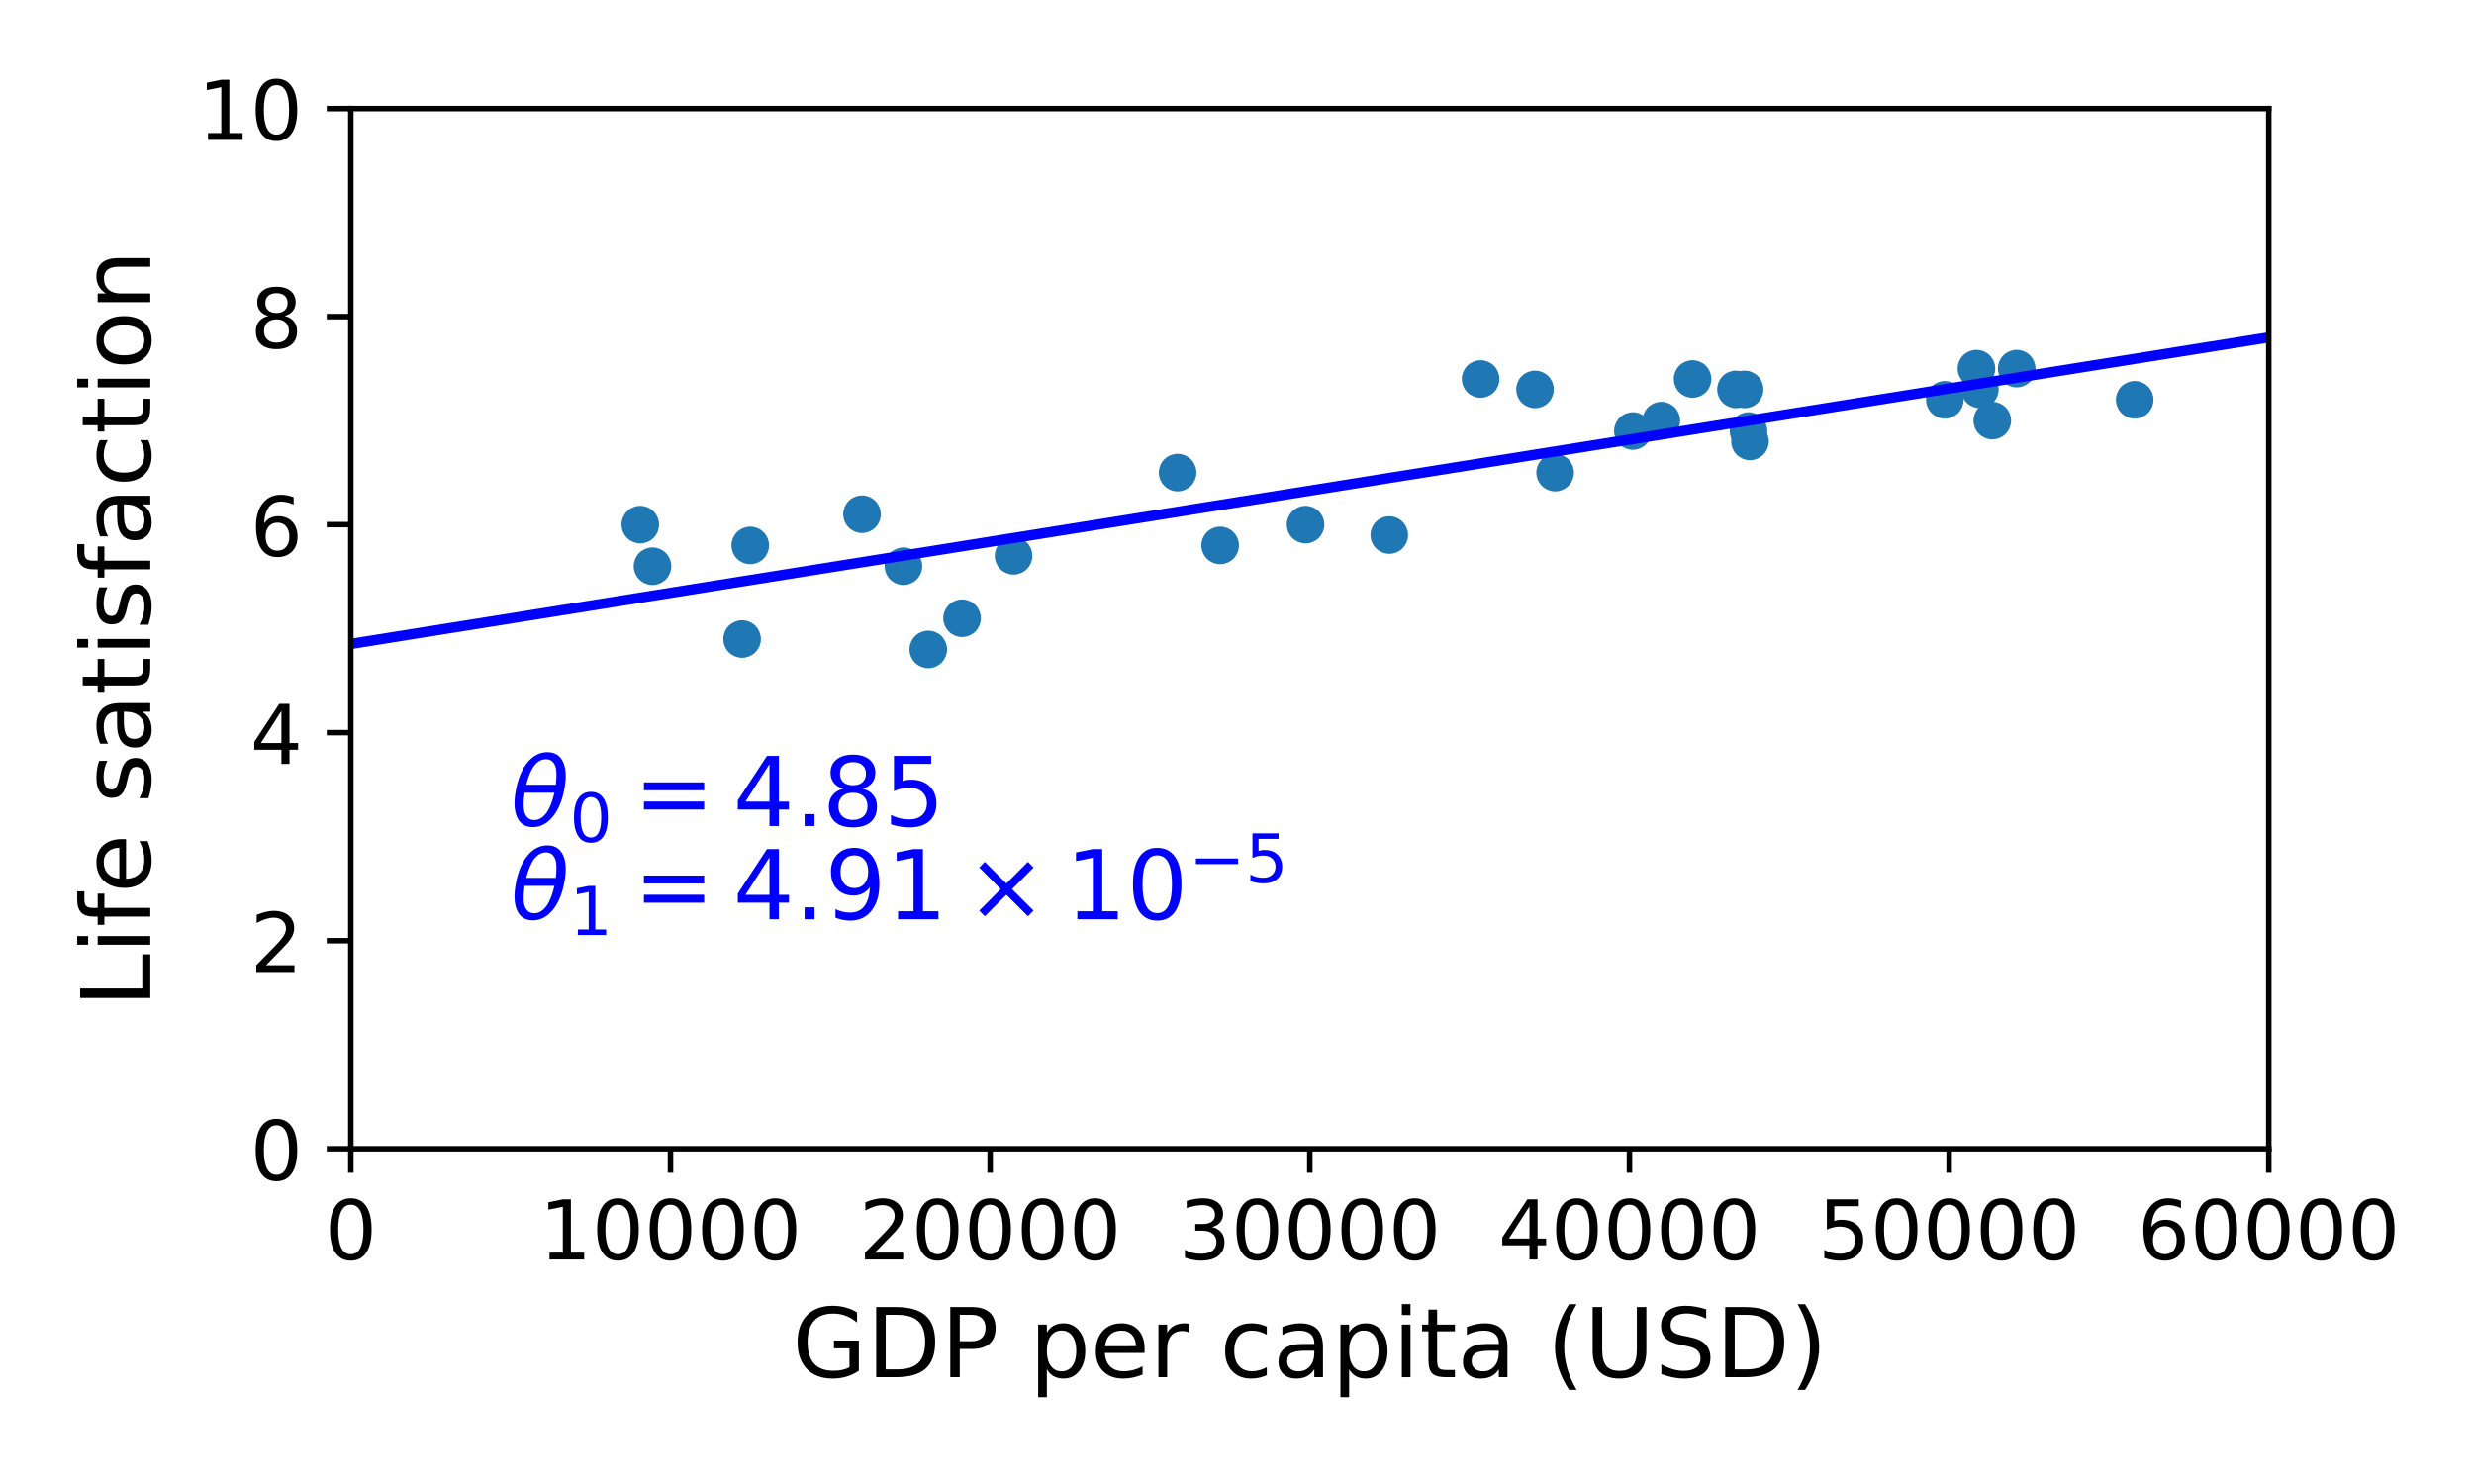
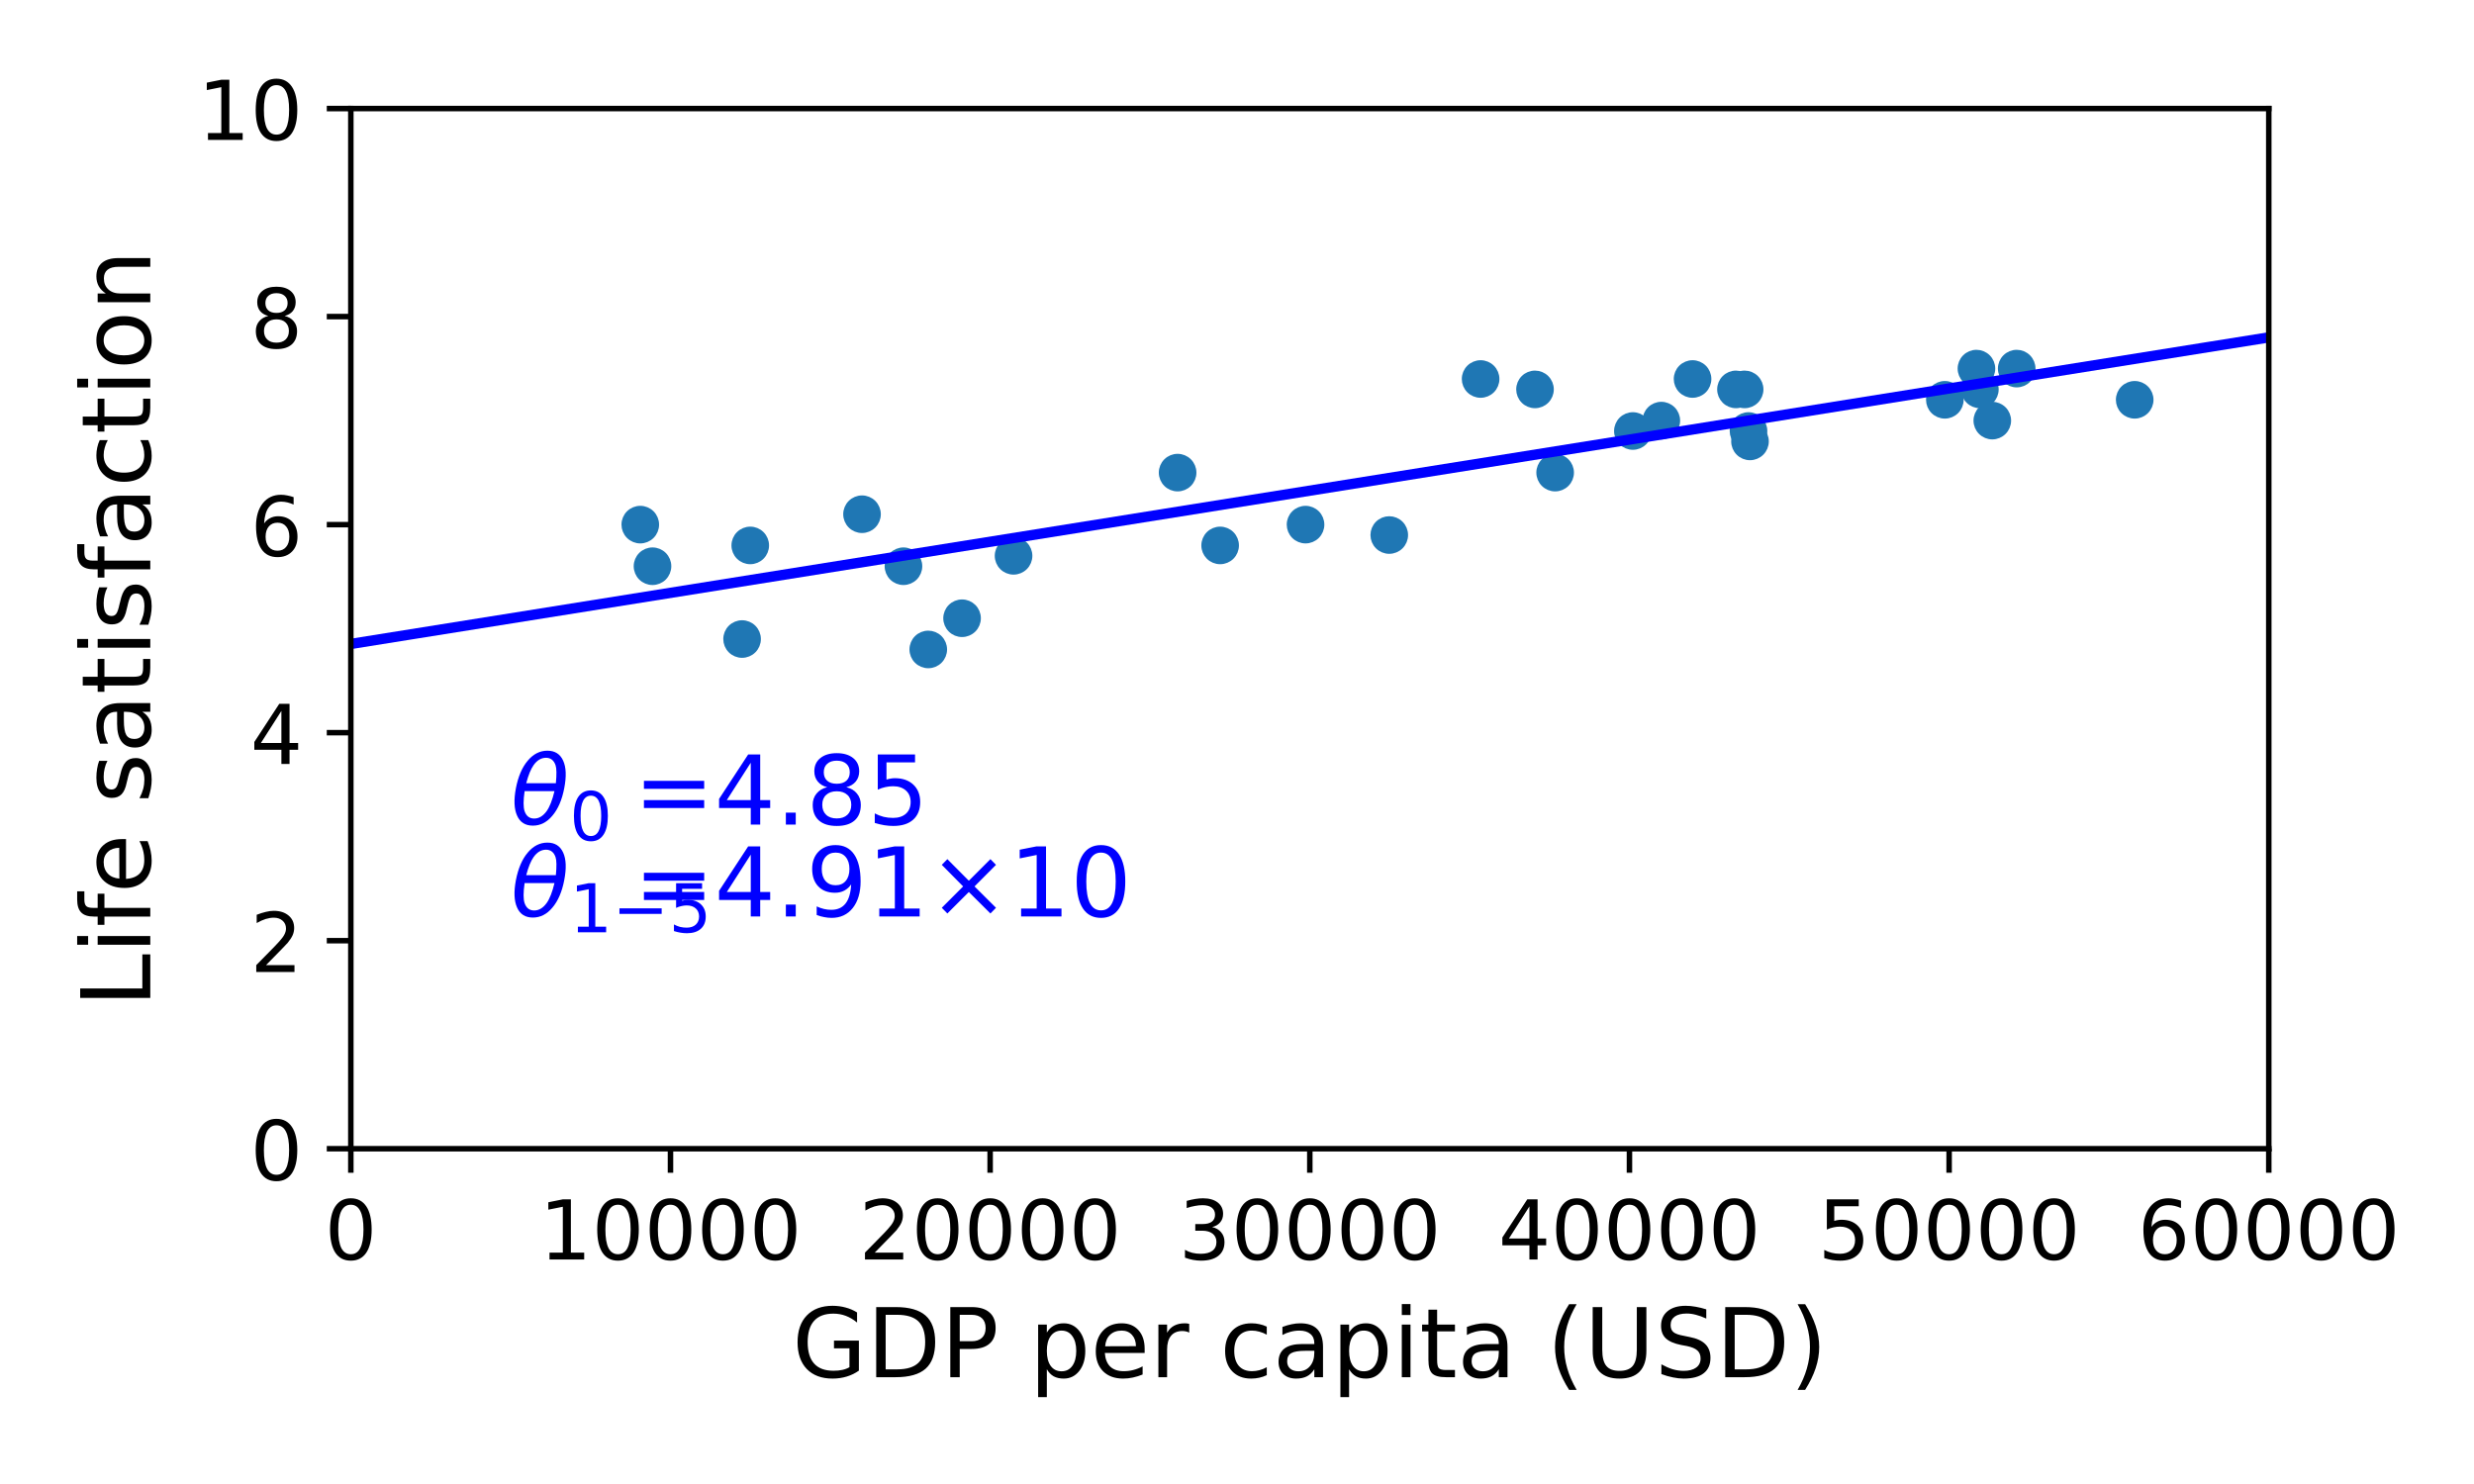
<svg xmlns="http://www.w3.org/2000/svg" xmlns:xlink="http://www.w3.org/1999/xlink" height="216pt" version="1.1" viewBox="0 0 360 216" width="360pt">
  <defs>
    <style type="text/css">
*{stroke-linecap:butt;stroke-linejoin:round;}
  </style>
  </defs>
  <g id="figure_1">
    <g id="patch_1">
      <path d="M 0 216  L 360 216  L 360 0  L 0 0  z " style="fill:#ffffff;" />
    </g>
    <g id="axes_1">
      <g id="patch_2">
        <path d="M 51.05 167.2  L 330.137 167.2  L 330.137 15.8  L 51.05 15.8  z " style="fill:#ffffff;" />
      </g>
      <g id="PathCollection_1">
        <defs>
-           <path d="M 0 2.236  C 0.593 2.236 1.162 2 1.581 1.581  C 2 1.162 2.236 0.593 2.236 0  C 2.236 -0.593 2 -1.162 1.581 -1.581  C 1.162 -2 0.593 -2.236 0 -2.236  C -0.593 -2.236 -1.162 -2 -1.581 -1.581  C -2 -1.162 -2.236 -0.593 -2.236 0  C -2.236 0.593 -2 1.162 -1.581 1.581  C -1.162 2 -0.593 2.236 0 2.236  z " id="m00e313c23a" style="stroke:#1f77b4;" />
+           <path d="M 0 2.236  C 0.593 2.236 1.162 2 1.581 1.581  C 2 1.162 2.236 0.593 2.236 0  C 2.236 -0.593 2 -1.162 1.581 -1.581  C 1.162 -2 0.593 -2.236 0 -2.236  C -0.593 -2.236 -1.162 -2 -1.581 -1.581  C -2 -1.162 -2.236 -0.593 -2.236 0  C -2.236 0.593 -2 1.162 -1.581 1.581  C -1.162 2 -0.593 2.236 0 2.236  z " id="mfdd618df18" style="stroke:#1f77b4;" />
        </defs>
-         <g clip-path="url(#pa7d117c44f)">
-           <use style="fill:#1f77b4;stroke:#1f77b4;" x="93.169" xlink:href="#m00e313c23a" y="76.36" />
-           <use style="fill:#1f77b4;stroke:#1f77b4;" x="94.948" xlink:href="#m00e313c23a" y="82.416" />
-           <use style="fill:#1f77b4;stroke:#1f77b4;" x="107.983" xlink:href="#m00e313c23a" y="93.014" />
-           <use style="fill:#1f77b4;stroke:#1f77b4;" x="109.172" xlink:href="#m00e313c23a" y="79.388" />
-           <use style="fill:#1f77b4;stroke:#1f77b4;" x="125.435" xlink:href="#m00e313c23a" y="74.846" />
-           <use style="fill:#1f77b4;stroke:#1f77b4;" x="131.465" xlink:href="#m00e313c23a" y="82.416" />
-           <use style="fill:#1f77b4;stroke:#1f77b4;" x="135.075" xlink:href="#m00e313c23a" y="94.528" />
-           <use style="fill:#1f77b4;stroke:#1f77b4;" x="139.993" xlink:href="#m00e313c23a" y="89.986" />
-           <use style="fill:#1f77b4;stroke:#1f77b4;" x="147.486" xlink:href="#m00e313c23a" y="80.902" />
-           <use style="fill:#1f77b4;stroke:#1f77b4;" x="171.359" xlink:href="#m00e313c23a" y="68.79" />
-           <use style="fill:#1f77b4;stroke:#1f77b4;" x="177.547" xlink:href="#m00e313c23a" y="79.388" />
-           <use style="fill:#1f77b4;stroke:#1f77b4;" x="189.973" xlink:href="#m00e313c23a" y="76.36" />
-           <use style="fill:#1f77b4;stroke:#1f77b4;" x="202.155" xlink:href="#m00e313c23a" y="77.874" />
-           <use style="fill:#1f77b4;stroke:#1f77b4;" x="215.448" xlink:href="#m00e313c23a" y="55.164" />
-           <use style="fill:#1f77b4;stroke:#1f77b4;" x="223.363" xlink:href="#m00e313c23a" y="56.678" />
-           <use style="fill:#1f77b4;stroke:#1f77b4;" x="226.294" xlink:href="#m00e313c23a" y="68.79" />
-           <use style="fill:#1f77b4;stroke:#1f77b4;" x="237.604" xlink:href="#m00e313c23a" y="62.734" />
-           <use style="fill:#1f77b4;stroke:#1f77b4;" x="241.744" xlink:href="#m00e313c23a" y="61.22" />
-           <use style="fill:#1f77b4;stroke:#1f77b4;" x="246.29" xlink:href="#m00e313c23a" y="55.164" />
-           <use style="fill:#1f77b4;stroke:#1f77b4;" x="252.607" xlink:href="#m00e313c23a" y="56.678" />
-           <use style="fill:#1f77b4;stroke:#1f77b4;" x="253.868" xlink:href="#m00e313c23a" y="56.678" />
-           <use style="fill:#1f77b4;stroke:#1f77b4;" x="254.431" xlink:href="#m00e313c23a" y="62.734" />
-           <use style="fill:#1f77b4;stroke:#1f77b4;" x="254.648" xlink:href="#m00e313c23a" y="64.248" />
-           <use style="fill:#1f77b4;stroke:#1f77b4;" x="283.001" xlink:href="#m00e313c23a" y="58.192" />
-           <use style="fill:#1f77b4;stroke:#1f77b4;" x="287.598" xlink:href="#m00e313c23a" y="53.65" />
-           <use style="fill:#1f77b4;stroke:#1f77b4;" x="288.097" xlink:href="#m00e313c23a" y="56.678" />
-           <use style="fill:#1f77b4;stroke:#1f77b4;" x="289.906" xlink:href="#m00e313c23a" y="61.22" />
-           <use style="fill:#1f77b4;stroke:#1f77b4;" x="293.457" xlink:href="#m00e313c23a" y="53.65" />
-           <use style="fill:#1f77b4;stroke:#1f77b4;" x="310.626" xlink:href="#m00e313c23a" y="58.192" />
+         <g clip-path="url(#pe8744fb263)">
+           <use style="fill:#1f77b4;stroke:#1f77b4;" x="93.169" xlink:href="#mfdd618df18" y="76.36" />
+           <use style="fill:#1f77b4;stroke:#1f77b4;" x="94.948" xlink:href="#mfdd618df18" y="82.416" />
+           <use style="fill:#1f77b4;stroke:#1f77b4;" x="107.983" xlink:href="#mfdd618df18" y="93.014" />
+           <use style="fill:#1f77b4;stroke:#1f77b4;" x="109.172" xlink:href="#mfdd618df18" y="79.388" />
+           <use style="fill:#1f77b4;stroke:#1f77b4;" x="125.435" xlink:href="#mfdd618df18" y="74.846" />
+           <use style="fill:#1f77b4;stroke:#1f77b4;" x="131.465" xlink:href="#mfdd618df18" y="82.416" />
+           <use style="fill:#1f77b4;stroke:#1f77b4;" x="135.075" xlink:href="#mfdd618df18" y="94.528" />
+           <use style="fill:#1f77b4;stroke:#1f77b4;" x="139.993" xlink:href="#mfdd618df18" y="89.986" />
+           <use style="fill:#1f77b4;stroke:#1f77b4;" x="147.486" xlink:href="#mfdd618df18" y="80.902" />
+           <use style="fill:#1f77b4;stroke:#1f77b4;" x="171.359" xlink:href="#mfdd618df18" y="68.79" />
+           <use style="fill:#1f77b4;stroke:#1f77b4;" x="177.547" xlink:href="#mfdd618df18" y="79.388" />
+           <use style="fill:#1f77b4;stroke:#1f77b4;" x="189.973" xlink:href="#mfdd618df18" y="76.36" />
+           <use style="fill:#1f77b4;stroke:#1f77b4;" x="202.155" xlink:href="#mfdd618df18" y="77.874" />
+           <use style="fill:#1f77b4;stroke:#1f77b4;" x="215.448" xlink:href="#mfdd618df18" y="55.164" />
+           <use style="fill:#1f77b4;stroke:#1f77b4;" x="223.363" xlink:href="#mfdd618df18" y="56.678" />
+           <use style="fill:#1f77b4;stroke:#1f77b4;" x="226.294" xlink:href="#mfdd618df18" y="68.79" />
+           <use style="fill:#1f77b4;stroke:#1f77b4;" x="237.604" xlink:href="#mfdd618df18" y="62.734" />
+           <use style="fill:#1f77b4;stroke:#1f77b4;" x="241.744" xlink:href="#mfdd618df18" y="61.22" />
+           <use style="fill:#1f77b4;stroke:#1f77b4;" x="246.29" xlink:href="#mfdd618df18" y="55.164" />
+           <use style="fill:#1f77b4;stroke:#1f77b4;" x="252.607" xlink:href="#mfdd618df18" y="56.678" />
+           <use style="fill:#1f77b4;stroke:#1f77b4;" x="253.868" xlink:href="#mfdd618df18" y="56.678" />
+           <use style="fill:#1f77b4;stroke:#1f77b4;" x="254.431" xlink:href="#mfdd618df18" y="62.734" />
+           <use style="fill:#1f77b4;stroke:#1f77b4;" x="254.648" xlink:href="#mfdd618df18" y="64.248" />
+           <use style="fill:#1f77b4;stroke:#1f77b4;" x="283.001" xlink:href="#mfdd618df18" y="58.192" />
+           <use style="fill:#1f77b4;stroke:#1f77b4;" x="287.598" xlink:href="#mfdd618df18" y="53.65" />
+           <use style="fill:#1f77b4;stroke:#1f77b4;" x="288.097" xlink:href="#mfdd618df18" y="56.678" />
+           <use style="fill:#1f77b4;stroke:#1f77b4;" x="289.906" xlink:href="#mfdd618df18" y="61.22" />
+           <use style="fill:#1f77b4;stroke:#1f77b4;" x="293.457" xlink:href="#mfdd618df18" y="53.65" />
+           <use style="fill:#1f77b4;stroke:#1f77b4;" x="310.626" xlink:href="#mfdd618df18" y="58.192" />
        </g>
      </g>
      <g id="matplotlib.axis_1">
        <g id="xtick_1">
          <g id="line2d_1">
            <defs>
-               <path d="M 0 0  L 0 3.5  " id="m5ee399d7d0" style="stroke:#000000;stroke-width:0.8;" />
+               <path d="M 0 0  L 0 3.5  " id="m1c83224bee" style="stroke:#000000;stroke-width:0.8;" />
            </defs>
            <g>
-               <use style="stroke:#000000;stroke-width:0.8;" x="51.05" xlink:href="#m5ee399d7d0" y="167.2" />
+               <use style="stroke:#000000;stroke-width:0.8;" x="51.05" xlink:href="#m1c83224bee" y="167.2" />
            </g>
          </g>
          <g id="text_1">
-             <defs>
-               <path d="M 31.781 66.406  Q 24.172 66.406 20.328 58.906  Q 16.5 51.422 16.5 36.375  Q 16.5 21.391 20.328 13.891  Q 24.172 6.391 31.781 6.391  Q 39.453 6.391 43.281 13.891  Q 47.125 21.391 47.125 36.375  Q 47.125 51.422 43.281 58.906  Q 39.453 66.406 31.781 66.406  z M 31.781 74.219  Q 44.047 74.219 50.516 64.516  Q 56.984 54.828 56.984 36.375  Q 56.984 17.969 50.516 8.266  Q 44.047 -1.422 31.781 -1.422  Q 19.531 -1.422 13.062 8.266  Q 6.594 17.969 6.594 36.375  Q 6.594 54.828 13.062 64.516  Q 19.531 74.219 31.781 74.219  z " id="DejaVuSans-48" />
-             </defs>
-             <g transform="translate(47.2325 183.3181)scale(0.12 -0.12)">
-               <use xlink:href="#DejaVuSans-48" />
-             </g>
+             <text style="font-family:DejaVu Sans;font-size:12px;font-style:normal;font-weight:normal;text-anchor:middle;" transform="rotate(-0, 51.05, 183.3181)" x="51.05" y="183.318">0</text>
          </g>
        </g>
        <g id="xtick_2">
          <g id="line2d_2">
            <g>
-               <use style="stroke:#000000;stroke-width:0.8;" x="97.565" xlink:href="#m5ee399d7d0" y="167.2" />
+               <use style="stroke:#000000;stroke-width:0.8;" x="97.565" xlink:href="#m1c83224bee" y="167.2" />
            </g>
          </g>
          <g id="text_2">
-             <defs>
-               <path d="M 12.406 8.297  L 28.516 8.297  L 28.516 63.922  L 10.984 60.406  L 10.984 69.391  L 28.422 72.906  L 38.281 72.906  L 38.281 8.297  L 54.391 8.297  L 54.391 0  L 12.406 0  z " id="DejaVuSans-49" />
-             </defs>
-             <g transform="translate(78.47708 183.3181)scale(0.12 -0.12)">
-               <use xlink:href="#DejaVuSans-49" />
-               <use x="63.623" xlink:href="#DejaVuSans-48" />
-               <use x="127.246" xlink:href="#DejaVuSans-48" />
-               <use x="190.869" xlink:href="#DejaVuSans-48" />
-               <use x="254.492" xlink:href="#DejaVuSans-48" />
-             </g>
+             <text style="font-family:DejaVu Sans;font-size:12px;font-style:normal;font-weight:normal;text-anchor:middle;" transform="rotate(-0, 97.56458, 183.3181)" x="97.565" y="183.318">10000</text>
          </g>
        </g>
        <g id="xtick_3">
          <g id="line2d_3">
            <g>
-               <use style="stroke:#000000;stroke-width:0.8;" x="144.079" xlink:href="#m5ee399d7d0" y="167.2" />
+               <use style="stroke:#000000;stroke-width:0.8;" x="144.079" xlink:href="#m1c83224bee" y="167.2" />
            </g>
          </g>
          <g id="text_3">
-             <defs>
-               <path d="M 19.188 8.297  L 53.609 8.297  L 53.609 0  L 7.328 0  L 7.328 8.297  Q 12.938 14.109 22.625 23.891  Q 32.328 33.688 34.812 36.531  Q 39.547 41.844 41.422 45.531  Q 43.312 49.219 43.312 52.781  Q 43.312 58.594 39.234 62.25  Q 35.156 65.922 28.609 65.922  Q 23.969 65.922 18.812 64.312  Q 13.672 62.703 7.812 59.422  L 7.812 69.391  Q 13.766 71.781 18.938 73  Q 24.125 74.219 28.422 74.219  Q 39.75 74.219 46.484 68.547  Q 53.219 62.891 53.219 53.422  Q 53.219 48.922 51.531 44.891  Q 49.859 40.875 45.406 35.406  Q 44.188 33.984 37.641 27.219  Q 31.109 20.453 19.188 8.297  z " id="DejaVuSans-50" />
-             </defs>
-             <g transform="translate(124.9917 183.3181)scale(0.12 -0.12)">
-               <use xlink:href="#DejaVuSans-50" />
-               <use x="63.623" xlink:href="#DejaVuSans-48" />
-               <use x="127.246" xlink:href="#DejaVuSans-48" />
-               <use x="190.869" xlink:href="#DejaVuSans-48" />
-               <use x="254.492" xlink:href="#DejaVuSans-48" />
-             </g>
+             <text style="font-family:DejaVu Sans;font-size:12px;font-style:normal;font-weight:normal;text-anchor:middle;" transform="rotate(-0, 144.0792, 183.3181)" x="144.079" y="183.318">20000</text>
          </g>
        </g>
        <g id="xtick_4">
          <g id="line2d_4">
            <g>
-               <use style="stroke:#000000;stroke-width:0.8;" x="190.594" xlink:href="#m5ee399d7d0" y="167.2" />
+               <use style="stroke:#000000;stroke-width:0.8;" x="190.594" xlink:href="#m1c83224bee" y="167.2" />
            </g>
          </g>
          <g id="text_4">
-             <defs>
-               <path d="M 40.578 39.312  Q 47.656 37.797 51.625 33  Q 55.609 28.219 55.609 21.188  Q 55.609 10.406 48.188 4.484  Q 40.766 -1.422 27.094 -1.422  Q 22.516 -1.422 17.656 -0.516  Q 12.797 0.391 7.625 2.203  L 7.625 11.719  Q 11.719 9.328 16.594 8.109  Q 21.484 6.891 26.812 6.891  Q 36.078 6.891 40.938 10.547  Q 45.797 14.203 45.797 21.188  Q 45.797 27.641 41.281 31.266  Q 36.766 34.906 28.719 34.906  L 20.219 34.906  L 20.219 43.016  L 29.109 43.016  Q 36.375 43.016 40.234 45.922  Q 44.094 48.828 44.094 54.297  Q 44.094 59.906 40.109 62.906  Q 36.141 65.922 28.719 65.922  Q 24.656 65.922 20.016 65.031  Q 15.375 64.156 9.812 62.312  L 9.812 71.094  Q 15.438 72.656 20.344 73.438  Q 25.25 74.219 29.594 74.219  Q 40.828 74.219 47.359 69.109  Q 53.906 64.016 53.906 55.328  Q 53.906 49.266 50.438 45.094  Q 46.969 40.922 40.578 39.312  z " id="DejaVuSans-51" />
-             </defs>
-             <g transform="translate(171.5062 183.3181)scale(0.12 -0.12)">
-               <use xlink:href="#DejaVuSans-51" />
-               <use x="63.623" xlink:href="#DejaVuSans-48" />
-               <use x="127.246" xlink:href="#DejaVuSans-48" />
-               <use x="190.869" xlink:href="#DejaVuSans-48" />
-               <use x="254.492" xlink:href="#DejaVuSans-48" />
-             </g>
+             <text style="font-family:DejaVu Sans;font-size:12px;font-style:normal;font-weight:normal;text-anchor:middle;" transform="rotate(-0, 190.5938, 183.3181)" x="190.594" y="183.318">30000</text>
          </g>
        </g>
        <g id="xtick_5">
          <g id="line2d_5">
            <g>
-               <use style="stroke:#000000;stroke-width:0.8;" x="237.108" xlink:href="#m5ee399d7d0" y="167.2" />
+               <use style="stroke:#000000;stroke-width:0.8;" x="237.108" xlink:href="#m1c83224bee" y="167.2" />
            </g>
          </g>
          <g id="text_5">
-             <defs>
-               <path d="M 37.797 64.312  L 12.891 25.391  L 37.797 25.391  z M 35.203 72.906  L 47.609 72.906  L 47.609 25.391  L 58.016 25.391  L 58.016 17.188  L 47.609 17.188  L 47.609 0  L 37.797 0  L 37.797 17.188  L 4.891 17.188  L 4.891 26.703  z " id="DejaVuSans-52" />
-             </defs>
-             <g transform="translate(218.0208 183.3181)scale(0.12 -0.12)">
-               <use xlink:href="#DejaVuSans-52" />
-               <use x="63.623" xlink:href="#DejaVuSans-48" />
-               <use x="127.246" xlink:href="#DejaVuSans-48" />
-               <use x="190.869" xlink:href="#DejaVuSans-48" />
-               <use x="254.492" xlink:href="#DejaVuSans-48" />
-             </g>
+             <text style="font-family:DejaVu Sans;font-size:12px;font-style:normal;font-weight:normal;text-anchor:middle;" transform="rotate(-0, 237.1083, 183.3181)" x="237.108" y="183.318">40000</text>
          </g>
        </g>
        <g id="xtick_6">
          <g id="line2d_6">
            <g>
-               <use style="stroke:#000000;stroke-width:0.8;" x="283.623" xlink:href="#m5ee399d7d0" y="167.2" />
+               <use style="stroke:#000000;stroke-width:0.8;" x="283.623" xlink:href="#m1c83224bee" y="167.2" />
            </g>
          </g>
          <g id="text_6">
-             <defs>
-               <path d="M 10.797 72.906  L 49.516 72.906  L 49.516 64.594  L 19.828 64.594  L 19.828 46.734  Q 21.969 47.469 24.109 47.828  Q 26.266 48.188 28.422 48.188  Q 40.625 48.188 47.75 41.5  Q 54.891 34.812 54.891 23.391  Q 54.891 11.625 47.562 5.094  Q 40.234 -1.422 26.906 -1.422  Q 22.312 -1.422 17.547 -0.641  Q 12.797 0.141 7.719 1.703  L 7.719 11.625  Q 12.109 9.234 16.797 8.062  Q 21.484 6.891 26.703 6.891  Q 35.156 6.891 40.078 11.328  Q 45.016 15.766 45.016 23.391  Q 45.016 31 40.078 35.438  Q 35.156 39.891 26.703 39.891  Q 22.75 39.891 18.812 39.016  Q 14.891 38.141 10.797 36.281  z " id="DejaVuSans-53" />
-             </defs>
-             <g transform="translate(264.5354 183.3181)scale(0.12 -0.12)">
-               <use xlink:href="#DejaVuSans-53" />
-               <use x="63.623" xlink:href="#DejaVuSans-48" />
-               <use x="127.246" xlink:href="#DejaVuSans-48" />
-               <use x="190.869" xlink:href="#DejaVuSans-48" />
-               <use x="254.492" xlink:href="#DejaVuSans-48" />
-             </g>
+             <text style="font-family:DejaVu Sans;font-size:12px;font-style:normal;font-weight:normal;text-anchor:middle;" transform="rotate(-0, 283.6229, 183.3181)" x="283.623" y="183.318">50000</text>
          </g>
        </g>
        <g id="xtick_7">
          <g id="line2d_7">
            <g>
-               <use style="stroke:#000000;stroke-width:0.8;" x="330.137" xlink:href="#m5ee399d7d0" y="167.2" />
+               <use style="stroke:#000000;stroke-width:0.8;" x="330.137" xlink:href="#m1c83224bee" y="167.2" />
            </g>
          </g>
          <g id="text_7">
-             <defs>
-               <path d="M 33.016 40.375  Q 26.375 40.375 22.484 35.828  Q 18.609 31.297 18.609 23.391  Q 18.609 15.531 22.484 10.953  Q 26.375 6.391 33.016 6.391  Q 39.656 6.391 43.531 10.953  Q 47.406 15.531 47.406 23.391  Q 47.406 31.297 43.531 35.828  Q 39.656 40.375 33.016 40.375  z M 52.594 71.297  L 52.594 62.312  Q 48.875 64.062 45.094 64.984  Q 41.312 65.922 37.594 65.922  Q 27.828 65.922 22.672 59.328  Q 17.531 52.734 16.797 39.406  Q 19.672 43.656 24.016 45.922  Q 28.375 48.188 33.594 48.188  Q 44.578 48.188 50.953 41.516  Q 57.328 34.859 57.328 23.391  Q 57.328 12.156 50.688 5.359  Q 44.047 -1.422 33.016 -1.422  Q 20.359 -1.422 13.672 8.266  Q 6.984 17.969 6.984 36.375  Q 6.984 53.656 15.188 63.938  Q 23.391 74.219 37.203 74.219  Q 40.922 74.219 44.703 73.484  Q 48.484 72.75 52.594 71.297  z " id="DejaVuSans-54" />
-             </defs>
-             <g transform="translate(311.05 183.3181)scale(0.12 -0.12)">
-               <use xlink:href="#DejaVuSans-54" />
-               <use x="63.623" xlink:href="#DejaVuSans-48" />
-               <use x="127.246" xlink:href="#DejaVuSans-48" />
-               <use x="190.869" xlink:href="#DejaVuSans-48" />
-               <use x="254.492" xlink:href="#DejaVuSans-48" />
-             </g>
+             <text style="font-family:DejaVu Sans;font-size:12px;font-style:normal;font-weight:normal;text-anchor:middle;" transform="rotate(-0, 330.1375, 183.3181)" x="330.137" y="183.318">60000</text>
          </g>
        </g>
        <g id="text_8">
-           <defs>
-             <path d="M 59.516 10.406  L 59.516 29.984  L 43.406 29.984  L 43.406 38.094  L 69.281 38.094  L 69.281 6.781  Q 63.578 2.734 56.688 0.656  Q 49.812 -1.422 42 -1.422  Q 24.906 -1.422 15.25 8.562  Q 5.609 18.562 5.609 36.375  Q 5.609 54.25 15.25 64.234  Q 24.906 74.219 42 74.219  Q 49.125 74.219 55.547 72.453  Q 61.969 70.703 67.391 67.281  L 67.391 56.781  Q 61.922 61.422 55.766 63.766  Q 49.609 66.109 42.828 66.109  Q 29.438 66.109 22.719 58.641  Q 16.016 51.172 16.016 36.375  Q 16.016 21.625 22.719 14.156  Q 29.438 6.688 42.828 6.688  Q 48.047 6.688 52.141 7.594  Q 56.25 8.5 59.516 10.406  z " id="DejaVuSans-71" />
-             <path d="M 19.672 64.797  L 19.672 8.109  L 31.594 8.109  Q 46.688 8.109 53.688 14.938  Q 60.688 21.781 60.688 36.531  Q 60.688 51.172 53.688 57.984  Q 46.688 64.797 31.594 64.797  z M 9.812 72.906  L 30.078 72.906  Q 51.266 72.906 61.172 64.094  Q 71.094 55.281 71.094 36.531  Q 71.094 17.672 61.125 8.828  Q 51.172 0 30.078 0  L 9.812 0  z " id="DejaVuSans-68" />
-             <path d="M 19.672 64.797  L 19.672 37.406  L 32.078 37.406  Q 38.969 37.406 42.719 40.969  Q 46.484 44.531 46.484 51.125  Q 46.484 57.672 42.719 61.234  Q 38.969 64.797 32.078 64.797  z M 9.812 72.906  L 32.078 72.906  Q 44.344 72.906 50.609 67.359  Q 56.891 61.812 56.891 51.125  Q 56.891 40.328 50.609 34.812  Q 44.344 29.297 32.078 29.297  L 19.672 29.297  L 19.672 0  L 9.812 0  z " id="DejaVuSans-80" />
-             <path id="DejaVuSans-32" />
-             <path d="M 18.109 8.203  L 18.109 -20.797  L 9.078 -20.797  L 9.078 54.688  L 18.109 54.688  L 18.109 46.391  Q 20.953 51.266 25.266 53.625  Q 29.594 56 35.594 56  Q 45.562 56 51.781 48.094  Q 58.016 40.188 58.016 27.297  Q 58.016 14.406 51.781 6.484  Q 45.562 -1.422 35.594 -1.422  Q 29.594 -1.422 25.266 0.953  Q 20.953 3.328 18.109 8.203  z M 48.688 27.297  Q 48.688 37.203 44.609 42.844  Q 40.531 48.484 33.406 48.484  Q 26.266 48.484 22.188 42.844  Q 18.109 37.203 18.109 27.297  Q 18.109 17.391 22.188 11.75  Q 26.266 6.109 33.406 6.109  Q 40.531 6.109 44.609 11.75  Q 48.688 17.391 48.688 27.297  z " id="DejaVuSans-112" />
-             <path d="M 56.203 29.594  L 56.203 25.203  L 14.891 25.203  Q 15.484 15.922 20.484 11.062  Q 25.484 6.203 34.422 6.203  Q 39.594 6.203 44.453 7.469  Q 49.312 8.734 54.109 11.281  L 54.109 2.781  Q 49.266 0.734 44.188 -0.344  Q 39.109 -1.422 33.891 -1.422  Q 20.797 -1.422 13.156 6.188  Q 5.516 13.812 5.516 26.812  Q 5.516 40.234 12.766 48.109  Q 20.016 56 32.328 56  Q 43.359 56 49.781 48.891  Q 56.203 41.797 56.203 29.594  z M 47.219 32.234  Q 47.125 39.594 43.094 43.984  Q 39.062 48.391 32.422 48.391  Q 24.906 48.391 20.391 44.141  Q 15.875 39.891 15.188 32.172  z " id="DejaVuSans-101" />
-             <path d="M 41.109 46.297  Q 39.594 47.172 37.812 47.578  Q 36.031 48 33.891 48  Q 26.266 48 22.188 43.047  Q 18.109 38.094 18.109 28.812  L 18.109 0  L 9.078 0  L 9.078 54.688  L 18.109 54.688  L 18.109 46.188  Q 20.953 51.172 25.484 53.578  Q 30.031 56 36.531 56  Q 37.453 56 38.578 55.875  Q 39.703 55.766 41.062 55.516  z " id="DejaVuSans-114" />
-             <path d="M 48.781 52.594  L 48.781 44.188  Q 44.969 46.297 41.141 47.344  Q 37.312 48.391 33.406 48.391  Q 24.656 48.391 19.812 42.844  Q 14.984 37.312 14.984 27.297  Q 14.984 17.281 19.812 11.734  Q 24.656 6.203 33.406 6.203  Q 37.312 6.203 41.141 7.25  Q 44.969 8.297 48.781 10.406  L 48.781 2.094  Q 45.016 0.344 40.984 -0.531  Q 36.969 -1.422 32.422 -1.422  Q 20.062 -1.422 12.781 6.344  Q 5.516 14.109 5.516 27.297  Q 5.516 40.672 12.859 48.328  Q 20.219 56 33.016 56  Q 37.156 56 41.109 55.141  Q 45.062 54.297 48.781 52.594  z " id="DejaVuSans-99" />
-             <path d="M 34.281 27.484  Q 23.391 27.484 19.188 25  Q 14.984 22.516 14.984 16.5  Q 14.984 11.719 18.141 8.906  Q 21.297 6.109 26.703 6.109  Q 34.188 6.109 38.703 11.406  Q 43.219 16.703 43.219 25.484  L 43.219 27.484  z M 52.203 31.203  L 52.203 0  L 43.219 0  L 43.219 8.297  Q 40.141 3.328 35.547 0.953  Q 30.953 -1.422 24.312 -1.422  Q 15.922 -1.422 10.953 3.297  Q 6 8.016 6 15.922  Q 6 25.141 12.172 29.828  Q 18.359 34.516 30.609 34.516  L 43.219 34.516  L 43.219 35.406  Q 43.219 41.609 39.141 45  Q 35.062 48.391 27.688 48.391  Q 23 48.391 18.547 47.266  Q 14.109 46.141 10.016 43.891  L 10.016 52.203  Q 14.938 54.109 19.578 55.047  Q 24.219 56 28.609 56  Q 40.484 56 46.344 49.844  Q 52.203 43.703 52.203 31.203  z " id="DejaVuSans-97" />
-             <path d="M 9.422 54.688  L 18.406 54.688  L 18.406 0  L 9.422 0  z M 9.422 75.984  L 18.406 75.984  L 18.406 64.594  L 9.422 64.594  z " id="DejaVuSans-105" />
-             <path d="M 18.312 70.219  L 18.312 54.688  L 36.812 54.688  L 36.812 47.703  L 18.312 47.703  L 18.312 18.016  Q 18.312 11.328 20.141 9.422  Q 21.969 7.516 27.594 7.516  L 36.812 7.516  L 36.812 0  L 27.594 0  Q 17.188 0 13.234 3.875  Q 9.281 7.766 9.281 18.016  L 9.281 47.703  L 2.688 47.703  L 2.688 54.688  L 9.281 54.688  L 9.281 70.219  z " id="DejaVuSans-116" />
-             <path d="M 31 75.875  Q 24.469 64.656 21.281 53.656  Q 18.109 42.672 18.109 31.391  Q 18.109 20.125 21.312 9.062  Q 24.516 -2 31 -13.188  L 23.188 -13.188  Q 15.875 -1.703 12.234 9.375  Q 8.594 20.453 8.594 31.391  Q 8.594 42.281 12.203 53.312  Q 15.828 64.359 23.188 75.875  z " id="DejaVuSans-40" />
-             <path d="M 8.688 72.906  L 18.609 72.906  L 18.609 28.609  Q 18.609 16.891 22.844 11.734  Q 27.094 6.594 36.625 6.594  Q 46.094 6.594 50.344 11.734  Q 54.594 16.891 54.594 28.609  L 54.594 72.906  L 64.5 72.906  L 64.5 27.391  Q 64.5 13.141 57.438 5.859  Q 50.391 -1.422 36.625 -1.422  Q 22.797 -1.422 15.734 5.859  Q 8.688 13.141 8.688 27.391  z " id="DejaVuSans-85" />
-             <path d="M 53.516 70.516  L 53.516 60.891  Q 47.906 63.578 42.922 64.891  Q 37.938 66.219 33.297 66.219  Q 25.25 66.219 20.875 63.094  Q 16.5 59.969 16.5 54.203  Q 16.5 49.359 19.406 46.891  Q 22.312 44.438 30.422 42.922  L 36.375 41.703  Q 47.406 39.594 52.656 34.297  Q 57.906 29 57.906 20.125  Q 57.906 9.516 50.797 4.047  Q 43.703 -1.422 29.984 -1.422  Q 24.812 -1.422 18.969 -0.25  Q 13.141 0.922 6.891 3.219  L 6.891 13.375  Q 12.891 10.016 18.656 8.297  Q 24.422 6.594 29.984 6.594  Q 38.422 6.594 43.016 9.906  Q 47.609 13.234 47.609 19.391  Q 47.609 24.75 44.312 27.781  Q 41.016 30.812 33.5 32.328  L 27.484 33.5  Q 16.453 35.688 11.516 40.375  Q 6.594 45.062 6.594 53.422  Q 6.594 63.094 13.406 68.656  Q 20.219 74.219 32.172 74.219  Q 37.312 74.219 42.625 73.281  Q 47.953 72.359 53.516 70.516  z " id="DejaVuSans-83" />
-             <path d="M 8.016 75.875  L 15.828 75.875  Q 23.141 64.359 26.781 53.312  Q 30.422 42.281 30.422 31.391  Q 30.422 20.453 26.781 9.375  Q 23.141 -1.703 15.828 -13.188  L 8.016 -13.188  Q 14.5 -2 17.703 9.062  Q 20.906 20.125 20.906 31.391  Q 20.906 42.672 17.703 53.656  Q 14.5 64.656 8.016 75.875  z " id="DejaVuSans-41" />
-           </defs>
-           <g transform="translate(115.2759 200.4516)scale(0.14 -0.14)">
-             <use xlink:href="#DejaVuSans-71" />
-             <use x="77.49" xlink:href="#DejaVuSans-68" />
-             <use x="154.492" xlink:href="#DejaVuSans-80" />
-             <use x="214.795" xlink:href="#DejaVuSans-32" />
-             <use x="246.582" xlink:href="#DejaVuSans-112" />
-             <use x="310.059" xlink:href="#DejaVuSans-101" />
-             <use x="371.582" xlink:href="#DejaVuSans-114" />
-             <use x="412.695" xlink:href="#DejaVuSans-32" />
-             <use x="444.482" xlink:href="#DejaVuSans-99" />
-             <use x="499.463" xlink:href="#DejaVuSans-97" />
-             <use x="560.742" xlink:href="#DejaVuSans-112" />
-             <use x="624.219" xlink:href="#DejaVuSans-105" />
-             <use x="652.002" xlink:href="#DejaVuSans-116" />
-             <use x="691.211" xlink:href="#DejaVuSans-97" />
-             <use x="752.49" xlink:href="#DejaVuSans-32" />
-             <use x="784.277" xlink:href="#DejaVuSans-40" />
-             <use x="823.291" xlink:href="#DejaVuSans-85" />
-             <use x="896.484" xlink:href="#DejaVuSans-83" />
-             <use x="959.961" xlink:href="#DejaVuSans-68" />
-             <use x="1036.963" xlink:href="#DejaVuSans-41" />
-           </g>
+           <text style="font-family:DejaVu Sans;font-size:14px;font-style:normal;font-weight:normal;text-anchor:middle;" transform="rotate(-0, 190.5938, 200.4516)" x="190.594" y="200.452">GDP per capita (USD)</text>
        </g>
      </g>
      <g id="matplotlib.axis_2">
        <g id="ytick_1">
          <g id="line2d_8">
            <defs>
-               <path d="M 0 0  L -3.5 0  " id="md95a066139" style="stroke:#000000;stroke-width:0.8;" />
+               <path d="M 0 0  L -3.5 0  " id="m9912cd746d" style="stroke:#000000;stroke-width:0.8;" />
            </defs>
            <g>
-               <use style="stroke:#000000;stroke-width:0.8;" x="51.05" xlink:href="#md95a066139" y="167.2" />
+               <use style="stroke:#000000;stroke-width:0.8;" x="51.05" xlink:href="#m9912cd746d" y="167.2" />
            </g>
          </g>
          <g id="text_9">
-             <g transform="translate(36.415 171.7591)scale(0.12 -0.12)">
-               <use xlink:href="#DejaVuSans-48" />
-             </g>
+             <text style="font-family:DejaVu Sans;font-size:12px;font-style:normal;font-weight:normal;text-anchor:end;" transform="rotate(-0, 44.05, 171.7591)" x="44.05" y="171.759">0</text>
          </g>
        </g>
        <g id="ytick_2">
          <g id="line2d_9">
            <g>
-               <use style="stroke:#000000;stroke-width:0.8;" x="51.05" xlink:href="#md95a066139" y="136.92" />
+               <use style="stroke:#000000;stroke-width:0.8;" x="51.05" xlink:href="#m9912cd746d" y="136.92" />
            </g>
          </g>
          <g id="text_10">
-             <g transform="translate(36.415 141.4791)scale(0.12 -0.12)">
-               <use xlink:href="#DejaVuSans-50" />
-             </g>
+             <text style="font-family:DejaVu Sans;font-size:12px;font-style:normal;font-weight:normal;text-anchor:end;" transform="rotate(-0, 44.05, 141.4791)" x="44.05" y="141.479">2</text>
          </g>
        </g>
        <g id="ytick_3">
          <g id="line2d_10">
            <g>
-               <use style="stroke:#000000;stroke-width:0.8;" x="51.05" xlink:href="#md95a066139" y="106.64" />
+               <use style="stroke:#000000;stroke-width:0.8;" x="51.05" xlink:href="#m9912cd746d" y="106.64" />
            </g>
          </g>
          <g id="text_11">
-             <g transform="translate(36.415 111.1991)scale(0.12 -0.12)">
-               <use xlink:href="#DejaVuSans-52" />
-             </g>
+             <text style="font-family:DejaVu Sans;font-size:12px;font-style:normal;font-weight:normal;text-anchor:end;" transform="rotate(-0, 44.05, 111.1991)" x="44.05" y="111.199">4</text>
          </g>
        </g>
        <g id="ytick_4">
          <g id="line2d_11">
            <g>
-               <use style="stroke:#000000;stroke-width:0.8;" x="51.05" xlink:href="#md95a066139" y="76.36" />
+               <use style="stroke:#000000;stroke-width:0.8;" x="51.05" xlink:href="#m9912cd746d" y="76.36" />
            </g>
          </g>
          <g id="text_12">
-             <g transform="translate(36.415 80.91906)scale(0.12 -0.12)">
-               <use xlink:href="#DejaVuSans-54" />
-             </g>
+             <text style="font-family:DejaVu Sans;font-size:12px;font-style:normal;font-weight:normal;text-anchor:end;" transform="rotate(-0, 44.05, 80.91906)" x="44.05" y="80.919">6</text>
          </g>
        </g>
        <g id="ytick_5">
          <g id="line2d_12">
            <g>
-               <use style="stroke:#000000;stroke-width:0.8;" x="51.05" xlink:href="#md95a066139" y="46.08" />
+               <use style="stroke:#000000;stroke-width:0.8;" x="51.05" xlink:href="#m9912cd746d" y="46.08" />
            </g>
          </g>
          <g id="text_13">
-             <defs>
-               <path d="M 31.781 34.625  Q 24.75 34.625 20.719 30.859  Q 16.703 27.094 16.703 20.516  Q 16.703 13.922 20.719 10.156  Q 24.75 6.391 31.781 6.391  Q 38.812 6.391 42.859 10.172  Q 46.922 13.969 46.922 20.516  Q 46.922 27.094 42.891 30.859  Q 38.875 34.625 31.781 34.625  z M 21.922 38.812  Q 15.578 40.375 12.031 44.719  Q 8.5 49.078 8.5 55.328  Q 8.5 64.062 14.719 69.141  Q 20.953 74.219 31.781 74.219  Q 42.672 74.219 48.875 69.141  Q 55.078 64.062 55.078 55.328  Q 55.078 49.078 51.531 44.719  Q 48 40.375 41.703 38.812  Q 48.828 37.156 52.797 32.312  Q 56.781 27.484 56.781 20.516  Q 56.781 9.906 50.312 4.234  Q 43.844 -1.422 31.781 -1.422  Q 19.734 -1.422 13.25 4.234  Q 6.781 9.906 6.781 20.516  Q 6.781 27.484 10.781 32.312  Q 14.797 37.156 21.922 38.812  z M 18.312 54.391  Q 18.312 48.734 21.844 45.562  Q 25.391 42.391 31.781 42.391  Q 38.141 42.391 41.719 45.562  Q 45.312 48.734 45.312 54.391  Q 45.312 60.062 41.719 63.234  Q 38.141 66.406 31.781 66.406  Q 25.391 66.406 21.844 63.234  Q 18.312 60.062 18.312 54.391  z " id="DejaVuSans-56" />
-             </defs>
-             <g transform="translate(36.415 50.63906)scale(0.12 -0.12)">
-               <use xlink:href="#DejaVuSans-56" />
-             </g>
+             <text style="font-family:DejaVu Sans;font-size:12px;font-style:normal;font-weight:normal;text-anchor:end;" transform="rotate(-0, 44.05, 50.63906)" x="44.05" y="50.639">8</text>
          </g>
        </g>
        <g id="ytick_6">
          <g id="line2d_13">
            <g>
-               <use style="stroke:#000000;stroke-width:0.8;" x="51.05" xlink:href="#md95a066139" y="15.8" />
+               <use style="stroke:#000000;stroke-width:0.8;" x="51.05" xlink:href="#m9912cd746d" y="15.8" />
            </g>
          </g>
          <g id="text_14">
-             <g transform="translate(28.78 20.35906)scale(0.12 -0.12)">
-               <use xlink:href="#DejaVuSans-49" />
-               <use x="63.623" xlink:href="#DejaVuSans-48" />
-             </g>
+             <text style="font-family:DejaVu Sans;font-size:12px;font-style:normal;font-weight:normal;text-anchor:end;" transform="rotate(-0, 44.05, 20.35906)" x="44.05" y="20.359">10</text>
          </g>
        </g>
        <g id="text_15">
-           <defs>
-             <path d="M 9.812 72.906  L 19.672 72.906  L 19.672 8.297  L 55.172 8.297  L 55.172 0  L 9.812 0  z " id="DejaVuSans-76" />
-             <path d="M 37.109 75.984  L 37.109 68.5  L 28.516 68.5  Q 23.688 68.5 21.797 66.547  Q 19.922 64.594 19.922 59.516  L 19.922 54.688  L 34.719 54.688  L 34.719 47.703  L 19.922 47.703  L 19.922 0  L 10.891 0  L 10.891 47.703  L 2.297 47.703  L 2.297 54.688  L 10.891 54.688  L 10.891 58.5  Q 10.891 67.625 15.141 71.797  Q 19.391 75.984 28.609 75.984  z " id="DejaVuSans-102" />
-             <path d="M 44.281 53.078  L 44.281 44.578  Q 40.484 46.531 36.375 47.5  Q 32.281 48.484 27.875 48.484  Q 21.188 48.484 17.844 46.438  Q 14.5 44.391 14.5 40.281  Q 14.5 37.156 16.891 35.375  Q 19.281 33.594 26.516 31.984  L 29.594 31.297  Q 39.156 29.25 43.188 25.516  Q 47.219 21.781 47.219 15.094  Q 47.219 7.469 41.188 3.016  Q 35.156 -1.422 24.609 -1.422  Q 20.219 -1.422 15.453 -0.562  Q 10.688 0.297 5.422 2  L 5.422 11.281  Q 10.406 8.688 15.234 7.391  Q 20.062 6.109 24.812 6.109  Q 31.156 6.109 34.562 8.281  Q 37.984 10.453 37.984 14.406  Q 37.984 18.062 35.516 20.016  Q 33.062 21.969 24.703 23.781  L 21.578 24.516  Q 13.234 26.266 9.516 29.906  Q 5.812 33.547 5.812 39.891  Q 5.812 47.609 11.281 51.797  Q 16.75 56 26.812 56  Q 31.781 56 36.172 55.266  Q 40.578 54.547 44.281 53.078  z " id="DejaVuSans-115" />
-             <path d="M 30.609 48.391  Q 23.391 48.391 19.188 42.75  Q 14.984 37.109 14.984 27.297  Q 14.984 17.484 19.156 11.844  Q 23.344 6.203 30.609 6.203  Q 37.797 6.203 41.984 11.859  Q 46.188 17.531 46.188 27.297  Q 46.188 37.016 41.984 42.703  Q 37.797 48.391 30.609 48.391  z M 30.609 56  Q 42.328 56 49.016 48.375  Q 55.719 40.766 55.719 27.297  Q 55.719 13.875 49.016 6.219  Q 42.328 -1.422 30.609 -1.422  Q 18.844 -1.422 12.172 6.219  Q 5.516 13.875 5.516 27.297  Q 5.516 40.766 12.172 48.375  Q 18.844 56 30.609 56  z " id="DejaVuSans-111" />
-             <path d="M 54.891 33.016  L 54.891 0  L 45.906 0  L 45.906 32.719  Q 45.906 40.484 42.875 44.328  Q 39.844 48.188 33.797 48.188  Q 26.516 48.188 22.312 43.547  Q 18.109 38.922 18.109 30.906  L 18.109 0  L 9.078 0  L 9.078 54.688  L 18.109 54.688  L 18.109 46.188  Q 21.344 51.125 25.703 53.562  Q 30.078 56 35.797 56  Q 45.219 56 50.047 50.172  Q 54.891 44.344 54.891 33.016  z " id="DejaVuSans-110" />
-           </defs>
-           <g transform="translate(21.86844 146.6239)rotate(-90)scale(0.14 -0.14)">
-             <use xlink:href="#DejaVuSans-76" />
-             <use x="55.713" xlink:href="#DejaVuSans-105" />
-             <use x="83.496" xlink:href="#DejaVuSans-102" />
-             <use x="118.701" xlink:href="#DejaVuSans-101" />
-             <use x="180.225" xlink:href="#DejaVuSans-32" />
-             <use x="212.012" xlink:href="#DejaVuSans-115" />
-             <use x="264.111" xlink:href="#DejaVuSans-97" />
-             <use x="325.391" xlink:href="#DejaVuSans-116" />
-             <use x="364.6" xlink:href="#DejaVuSans-105" />
-             <use x="392.383" xlink:href="#DejaVuSans-115" />
-             <use x="444.482" xlink:href="#DejaVuSans-102" />
-             <use x="479.688" xlink:href="#DejaVuSans-97" />
-             <use x="540.967" xlink:href="#DejaVuSans-99" />
-             <use x="595.947" xlink:href="#DejaVuSans-116" />
-             <use x="635.156" xlink:href="#DejaVuSans-105" />
-             <use x="662.939" xlink:href="#DejaVuSans-111" />
-             <use x="724.121" xlink:href="#DejaVuSans-110" />
-           </g>
+           <text style="font-family:DejaVu Sans;font-size:14px;font-style:normal;font-weight:normal;text-anchor:middle;" transform="rotate(-90, 21.86844, 91.5)" x="21.868" y="91.5">Life satisfaction</text>
        </g>
      </g>
      <g id="line2d_14">
-         <path clip-path="url(#pa7d117c44f)" d="M 51.05 93.725  L 330.137 49.108  L 330.137 49.108  " style="fill:none;stroke:#0000ff;stroke-linecap:square;stroke-width:1.5;" />
+         <path clip-path="url(#pe8744fb263)" d="M 51.05 93.725  L 330.137 49.108  L 330.137 49.108  " style="fill:none;stroke:#0000ff;stroke-linecap:square;stroke-width:1.5;" />
      </g>
      <g id="patch_3">
        <path d="M 51.05 167.2  L 51.05 15.8  " style="fill:none;stroke:#000000;stroke-linecap:square;stroke-linejoin:miter;stroke-width:0.8;" />
      </g>
      <g id="patch_4">
        <path d="M 330.137 167.2  L 330.137 15.8  " style="fill:none;stroke:#000000;stroke-linecap:square;stroke-linejoin:miter;stroke-width:0.8;" />
      </g>
      <g id="patch_5">
        <path d="M 51.05 167.2  L 330.137 167.2  " style="fill:none;stroke:#000000;stroke-linecap:square;stroke-linejoin:miter;stroke-width:0.8;" />
      </g>
      <g id="patch_6">
        <path d="M 51.05 15.8  L 330.137 15.8  " style="fill:none;stroke:#000000;stroke-linecap:square;stroke-linejoin:miter;stroke-width:0.8;" />
      </g>
      <g id="text_16">
-         <defs>
-           <path d="M 45.516 34.672  L 14.453 34.672  Q 12.359 20.062 14.5 13.875  Q 17.188 6.25 24.469 6.25  Q 31.781 6.25 37.359 13.922  Q 42.234 20.656 45.516 34.672  z M 47.016 42.969  Q 48.344 56.844 46.625 61.719  Q 43.953 69.438 36.766 69.438  Q 29.297 69.438 23.828 61.812  Q 19.531 55.672 16.156 42.969  z M 38.188 76.766  Q 49.906 76.766 54.594 66.406  Q 59.281 56.109 55.719 37.844  Q 52.203 19.625 43.453 9.281  Q 34.766 -1.125 23.047 -1.125  Q 11.281 -1.125 6.641 9.281  Q 2 19.625 5.516 37.844  Q 9.078 56.109 17.719 66.406  Q 26.422 76.766 38.188 76.766  z " id="DejaVuSans-Oblique-952" />
-           <path d="M 10.594 45.406  L 73.188 45.406  L 73.188 37.203  L 10.594 37.203  z M 10.594 25.484  L 73.188 25.484  L 73.188 17.188  L 10.594 17.188  z " id="DejaVuSans-61" />
-           <path d="M 10.688 12.406  L 21 12.406  L 21 0  L 10.688 0  z " id="DejaVuSans-46" />
-         </defs>
-         <g style="fill:#0000ff;" transform="translate(74.30729 120.266)scale(0.14 -0.14)">
-           <use transform="translate(0 0.234375)" xlink:href="#DejaVuSans-Oblique-952" />
-           <use transform="translate(61.18164 -16.17188)scale(0.7)" xlink:href="#DejaVuSans-48" />
-           <use transform="translate(127.9346 0.234375)" xlink:href="#DejaVuSans-61" />
-           <use transform="translate(231.2061 0.234375)" xlink:href="#DejaVuSans-52" />
-           <use transform="translate(294.8291 0.234375)" xlink:href="#DejaVuSans-46" />
-           <use transform="translate(323.9912 0.234375)" xlink:href="#DejaVuSans-56" />
-           <use transform="translate(387.6143 0.234375)" xlink:href="#DejaVuSans-53" />
+         <g style="fill:#0000ff;" transform="translate(74.30729 120.266)">
+           <text>
+             <tspan style="font-family:DejaVu Sans;font-size:14px;font-style:oblique;font-weight:oblique;" x="0" y="-0.25">θ</tspan>
+             <tspan style="font-family:DejaVu Sans;font-size:9.8px;font-style:book;font-weight:book;" x="8.565" y="2.047">0</tspan>
+             <tspan style="font-family:DejaVu Sans;font-size:14px;font-style:book;font-weight:book;" x="17.911 32.369 41.276 45.351 54.258" y="-0.25">=4.85</tspan>
+           </text>
        </g>
      </g>
      <g id="text_17">
-         <defs>
-           <path d="M 10.984 1.516  L 10.984 10.5  Q 14.703 8.734 18.5 7.812  Q 22.312 6.891 25.984 6.891  Q 35.75 6.891 40.891 13.453  Q 46.047 20.016 46.781 33.406  Q 43.953 29.203 39.594 26.953  Q 35.25 24.703 29.984 24.703  Q 19.047 24.703 12.672 31.312  Q 6.297 37.938 6.297 49.422  Q 6.297 60.641 12.938 67.422  Q 19.578 74.219 30.609 74.219  Q 43.266 74.219 49.922 64.516  Q 56.594 54.828 56.594 36.375  Q 56.594 19.141 48.406 8.859  Q 40.234 -1.422 26.422 -1.422  Q 22.703 -1.422 18.891 -0.688  Q 15.094 0.047 10.984 1.516  z M 30.609 32.422  Q 37.25 32.422 41.125 36.953  Q 45.016 41.5 45.016 49.422  Q 45.016 57.281 41.125 61.844  Q 37.25 66.406 30.609 66.406  Q 23.969 66.406 20.094 61.844  Q 16.219 57.281 16.219 49.422  Q 16.219 41.5 20.094 36.953  Q 23.969 32.422 30.609 32.422  z " id="DejaVuSans-57" />
-           <path d="M 70.125 53.719  L 47.797 31.297  L 70.125 8.984  L 64.312 3.078  L 41.891 25.484  L 19.484 3.078  L 13.719 8.984  L 35.984 31.297  L 13.719 53.719  L 19.484 59.625  L 41.891 37.203  L 64.312 59.625  z " id="DejaVuSans-215" />
-           <path d="M 10.594 35.5  L 73.188 35.5  L 73.188 27.203  L 10.594 27.203  z " id="DejaVuSans-8722" />
-         </defs>
-         <g style="fill:#0000ff;" transform="translate(74.30729 133.892)scale(0.14 -0.14)">
-           <use transform="translate(0 0.684375)" xlink:href="#DejaVuSans-Oblique-952" />
-           <use transform="translate(61.18164 -15.72188)scale(0.7)" xlink:href="#DejaVuSans-49" />
-           <use transform="translate(127.9346 0.684375)" xlink:href="#DejaVuSans-61" />
-           <use transform="translate(231.2061 0.684375)" xlink:href="#DejaVuSans-52" />
-           <use transform="translate(294.8291 0.684375)" xlink:href="#DejaVuSans-46" />
-           <use transform="translate(326.6162 0.684375)" xlink:href="#DejaVuSans-57" />
-           <use transform="translate(390.2393 0.684375)" xlink:href="#DejaVuSans-49" />
-           <use transform="translate(473.3447 0.684375)" xlink:href="#DejaVuSans-215" />
-           <use transform="translate(576.6162 0.684375)" xlink:href="#DejaVuSans-49" />
-           <use transform="translate(640.2393 0.684375)" xlink:href="#DejaVuSans-48" />
-           <use transform="translate(704.8193 38.96563)scale(0.7)" xlink:href="#DejaVuSans-8722" />
-           <use transform="translate(763.4717 38.96563)scale(0.7)" xlink:href="#DejaVuSans-53" />
+         <g style="fill:#0000ff;" transform="translate(74.30729 133.892)">
+           <text>
+             <tspan style="font-family:DejaVu Sans;font-size:14px;font-style:oblique;font-weight:oblique;" x="0" y="-0.498">θ</tspan>
+             <tspan style="font-family:DejaVu Sans;font-size:9.8px;font-style:book;font-weight:book;" x="8.565 98.675 106.886" y="1.798 -5.858 -5.858">1−5</tspan>
+             <tspan style="font-family:DejaVu Sans;font-size:14px;font-style:book;font-weight:book;" x="17.911 32.369 41.276 45.726 54.633 66.268 80.726 89.633" y="-0.498">=4.91×10</tspan>
+           </text>
        </g>
      </g>
    </g>
  </g>
  <defs>
-     <clipPath id="pa7d117c44f">
+     <clipPath id="pe8744fb263">
      <rect height="151.4" width="279.087" x="51.05" y="15.8" />
    </clipPath>
  </defs>
</svg>
